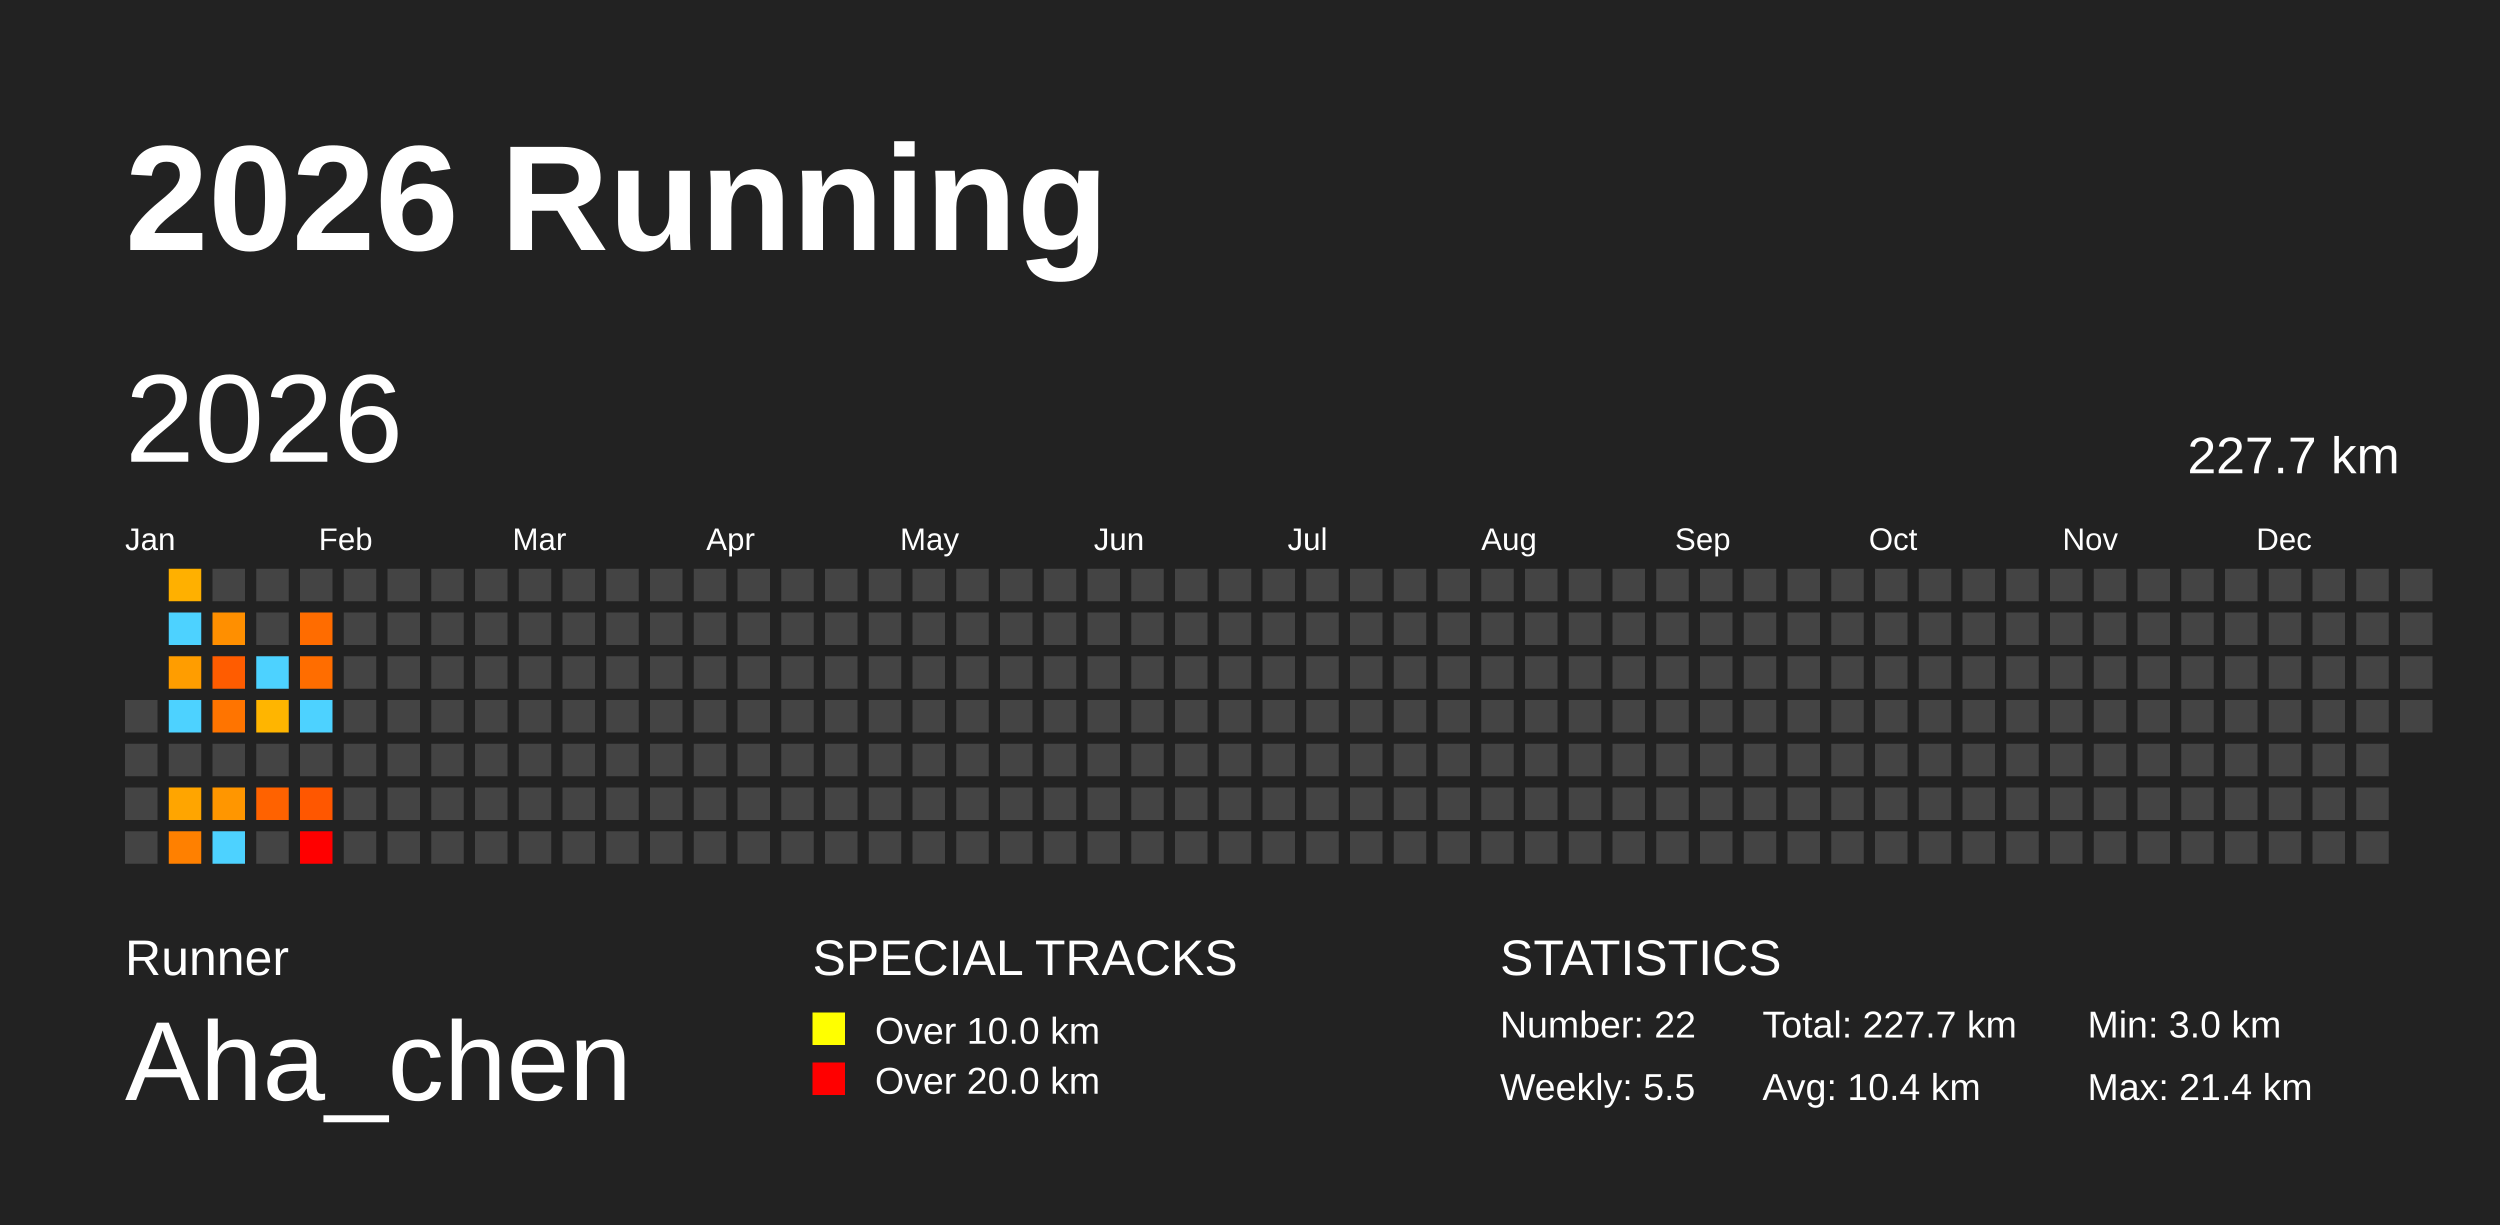
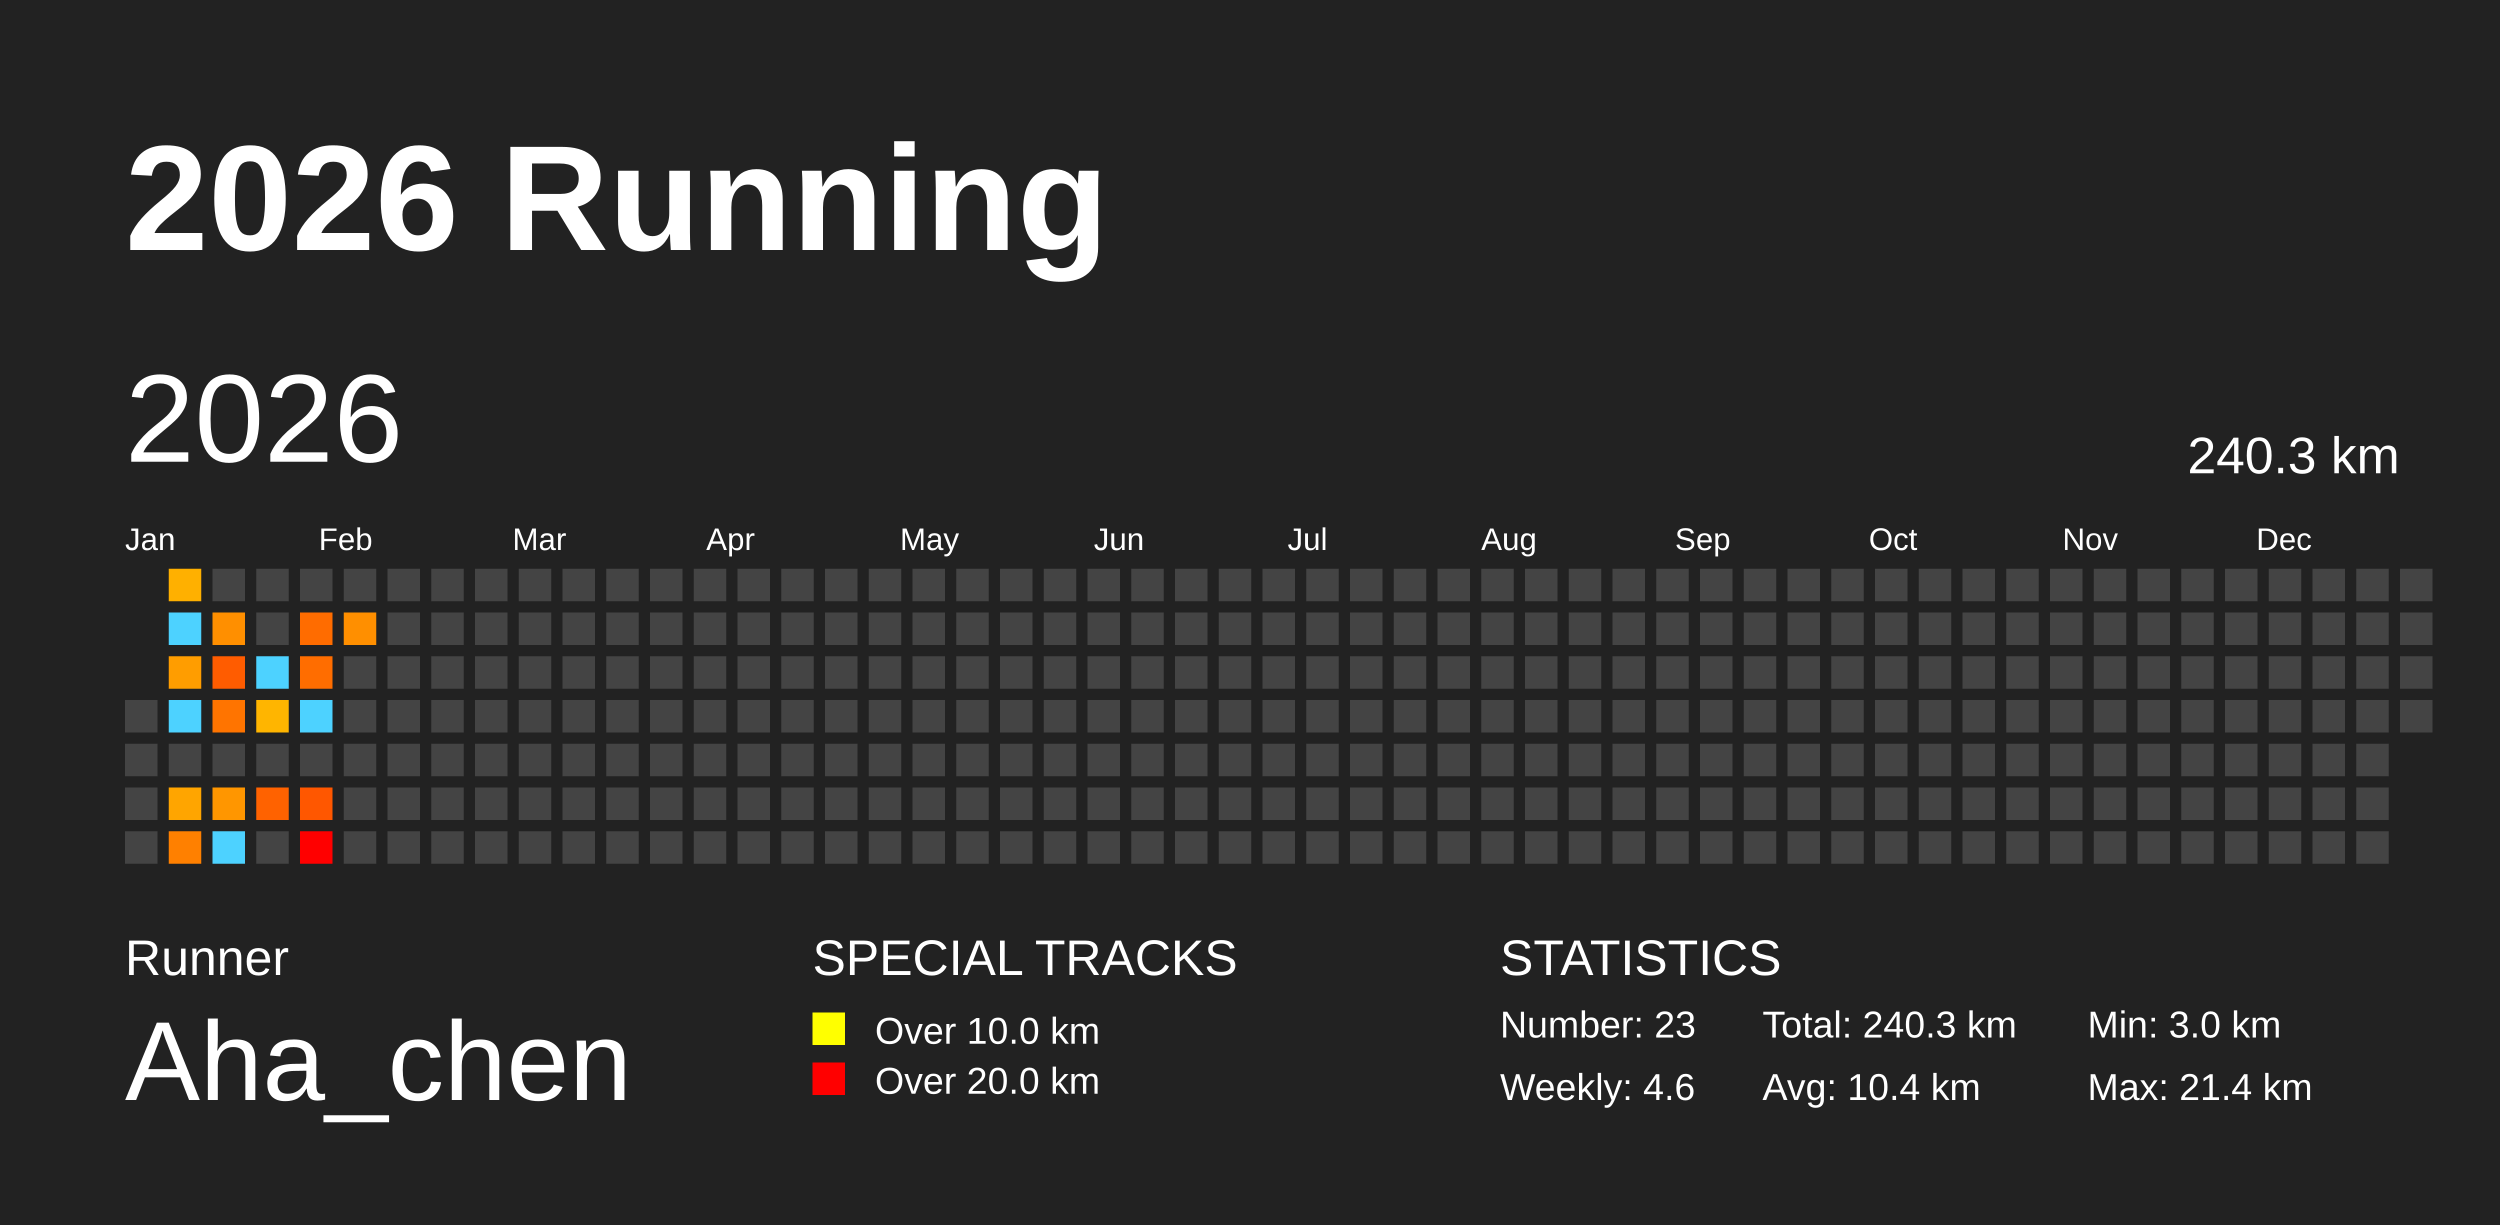
<svg xmlns="http://www.w3.org/2000/svg" baseProfile="full" height="98mm" version="1.1" viewBox="0,0,200,98" width="200mm">
  <defs />
  <rect fill="#222222" height="98" width="200" x="0" y="0" />
  <text fill="#FFFFFF" style="font-size:12px; font-family:Arial; font-weight:bold;" x="10" y="20">2026 Running</text>
  <text fill="#FFFFFF" style="font-size:4px; font-family:Arial" x="10" y="78">Runner</text>
  <text fill="#FFFFFF" style="font-size:9px; font-family:Arial" x="10" y="88">Aha_chen</text>
  <text fill="#FFFFFF" style="font-size:4px; font-family:Arial" x="65" y="78">SPECIAL TRACKS</text>
  <rect fill="yellow" height="2.6" width="2.6" x="65" y="81" />
  <text fill="#FFFFFF" style="font-size:3px; font-family:Arial" x="70" y="83.5">Over 10.0 km</text>
  <rect fill="red" height="2.6" width="2.6" x="65" y="85" />
  <text fill="#FFFFFF" style="font-size:3px; font-family:Arial" x="70" y="87.5">Over 20.0 km</text>
  <text fill="#FFFFFF" style="font-size:4px; font-family:Arial" x="120" y="78">STATISTICS</text>
-   <text fill="#FFFFFF" style="font-size:3px; font-family:Arial" x="120" y="83">Number: 22</text>
-   <text fill="#FFFFFF" style="font-size:3px; font-family:Arial" x="120" y="88">Weekly: 5.5</text>
-   <text fill="#FFFFFF" style="font-size:3px; font-family:Arial" x="141" y="83">Total: 227.7 km</text>
+   <text fill="#FFFFFF" style="font-size:3px; font-family:Arial" x="120" y="83">Number: 23</text>
+   <text fill="#FFFFFF" style="font-size:3px; font-family:Arial" x="120" y="88">Weekly: 4.6</text>
+   <text fill="#FFFFFF" style="font-size:3px; font-family:Arial" x="141" y="83">Total: 240.3 km</text>
  <text fill="#FFFFFF" style="font-size:3px; font-family:Arial" x="141" y="88">Avg: 10.4 km</text>
  <text fill="#FFFFFF" style="font-size:3px; font-family:Arial" x="167" y="83">Min: 3.0 km</text>
  <text fill="#FFFFFF" style="font-size:3px; font-family:Arial" x="167" y="88">Max: 21.4 km</text>
  <text dominant-baseline="hanging" fill="#FFFFFF" style="font-size:10.0px; font-family:Arial;" x="10" y="30">2026</text>
-   <text dominant-baseline="hanging" fill="#FFFFFF" style="font-size:4.125px; font-family:Arial;" x="175" y="35">227.7 km</text>
+   <text dominant-baseline="hanging" fill="#FFFFFF" style="font-size:4.125px; font-family:Arial;" x="175" y="35">240.3 km</text>
  <text fill="#FFFFFF" style="font-size:2.5px; font-family:Arial" x="10.0" y="44">Jan</text>
  <text fill="#FFFFFF" style="font-size:2.5px; font-family:Arial" x="25.5" y="44">Feb</text>
  <text fill="#FFFFFF" style="font-size:2.5px; font-family:Arial" x="41.0" y="44">Mar</text>
  <text fill="#FFFFFF" style="font-size:2.5px; font-family:Arial" x="56.5" y="44">Apr</text>
  <text fill="#FFFFFF" style="font-size:2.5px; font-family:Arial" x="72.0" y="44">May</text>
  <text fill="#FFFFFF" style="font-size:2.5px; font-family:Arial" x="87.5" y="44">Jun</text>
  <text fill="#FFFFFF" style="font-size:2.5px; font-family:Arial" x="103.0" y="44">Jul</text>
  <text fill="#FFFFFF" style="font-size:2.5px; font-family:Arial" x="118.5" y="44">Aug</text>
  <text fill="#FFFFFF" style="font-size:2.5px; font-family:Arial" x="134.0" y="44">Sep</text>
  <text fill="#FFFFFF" style="font-size:2.5px; font-family:Arial" x="149.5" y="44">Oct</text>
  <text fill="#FFFFFF" style="font-size:2.5px; font-family:Arial" x="165.0" y="44">Nov</text>
  <text fill="#FFFFFF" style="font-size:2.5px; font-family:Arial" x="180.5" y="44">Dec</text>
  <rect fill="#444444" height="2.6" width="2.6" x="10.0" y="56.0" />
  <rect fill="#444444" height="2.6" width="2.6" x="10.0" y="59.5" />
  <rect fill="#444444" height="2.6" width="2.6" x="10.0" y="63.0" />
  <rect fill="#444444" height="2.6" width="2.6" x="10.0" y="66.5" />
  <rect fill="#ffb000" height="2.6" width="2.6" x="13.5" y="45.5" />
  <rect fill="#4dd2ff" height="2.6" width="2.6" x="13.5" y="49.0" />
  <rect fill="#ff9d00" height="2.6" width="2.6" x="13.5" y="52.5" />
  <rect fill="#4dd2ff" height="2.6" width="2.6" x="13.5" y="56.0" />
  <rect fill="#444444" height="2.6" width="2.6" x="13.5" y="59.5" />
  <rect fill="#ffa500" height="2.6" width="2.6" x="13.5" y="63.0" />
  <rect fill="#ff8000" height="2.6" width="2.6" x="13.5" y="66.5" />
  <rect fill="#444444" height="2.6" width="2.6" x="17.0" y="45.5" />
  <rect fill="#ff8f00" height="2.6" width="2.6" x="17.0" y="49.0" />
  <rect fill="#ff5c00" height="2.6" width="2.6" x="17.0" y="52.5" />
  <rect fill="#ff7400" height="2.6" width="2.6" x="17.0" y="56.0" />
  <rect fill="#444444" height="2.6" width="2.6" x="17.0" y="59.5" />
  <rect fill="#ff9600" height="2.6" width="2.6" x="17.0" y="63.0" />
  <rect fill="#4dd2ff" height="2.6" width="2.6" x="17.0" y="66.5" />
  <rect fill="#444444" height="2.6" width="2.6" x="20.5" y="45.5" />
  <rect fill="#444444" height="2.6" width="2.6" x="20.5" y="49.0" />
  <rect fill="#4dd2ff" height="2.6" width="2.6" x="20.5" y="52.5" />
  <rect fill="#ffb500" height="2.6" width="2.6" x="20.5" y="56.0" />
  <rect fill="#444444" height="2.6" width="2.6" x="20.5" y="59.5" />
  <rect fill="#ff6200" height="2.6" width="2.6" x="20.5" y="63.0" />
  <rect fill="#444444" height="2.6" width="2.6" x="20.5" y="66.5" />
  <rect fill="#444444" height="2.6" width="2.6" x="24.0" y="45.5" />
  <rect fill="#ff6c00" height="2.6" width="2.6" x="24.0" y="49.0" />
  <rect fill="#ff6d00" height="2.6" width="2.6" x="24.0" y="52.5" />
  <rect fill="#4dd2ff" height="2.6" width="2.6" x="24.0" y="56.0" />
  <rect fill="#444444" height="2.6" width="2.6" x="24.0" y="59.5" />
  <rect fill="#ff5700" height="2.6" width="2.6" x="24.0" y="63.0" />
  <rect fill="red" height="2.6" width="2.6" x="24.0" y="66.5" />
  <rect fill="#444444" height="2.6" width="2.6" x="27.5" y="45.5" />
-   <rect fill="#444444" height="2.6" width="2.6" x="27.5" y="49.0" />
+   <rect fill="#ff8f00" height="2.6" width="2.6" x="27.5" y="49.0" />
  <rect fill="#444444" height="2.6" width="2.6" x="27.5" y="52.5" />
  <rect fill="#444444" height="2.6" width="2.6" x="27.5" y="56.0" />
  <rect fill="#444444" height="2.6" width="2.6" x="27.5" y="59.5" />
  <rect fill="#444444" height="2.6" width="2.6" x="27.5" y="63.0" />
  <rect fill="#444444" height="2.6" width="2.6" x="27.5" y="66.5" />
  <rect fill="#444444" height="2.6" width="2.6" x="31.0" y="45.5" />
  <rect fill="#444444" height="2.6" width="2.6" x="31.0" y="49.0" />
  <rect fill="#444444" height="2.6" width="2.6" x="31.0" y="52.5" />
  <rect fill="#444444" height="2.6" width="2.6" x="31.0" y="56.0" />
  <rect fill="#444444" height="2.6" width="2.6" x="31.0" y="59.5" />
  <rect fill="#444444" height="2.6" width="2.6" x="31.0" y="63.0" />
  <rect fill="#444444" height="2.6" width="2.6" x="31.0" y="66.5" />
  <rect fill="#444444" height="2.6" width="2.6" x="34.5" y="45.5" />
  <rect fill="#444444" height="2.6" width="2.6" x="34.5" y="49.0" />
  <rect fill="#444444" height="2.6" width="2.6" x="34.5" y="52.5" />
  <rect fill="#444444" height="2.6" width="2.6" x="34.5" y="56.0" />
  <rect fill="#444444" height="2.6" width="2.6" x="34.5" y="59.5" />
  <rect fill="#444444" height="2.6" width="2.6" x="34.5" y="63.0" />
  <rect fill="#444444" height="2.6" width="2.6" x="34.5" y="66.5" />
  <rect fill="#444444" height="2.6" width="2.6" x="38.0" y="45.5" />
  <rect fill="#444444" height="2.6" width="2.6" x="38.0" y="49.0" />
  <rect fill="#444444" height="2.6" width="2.6" x="38.0" y="52.5" />
  <rect fill="#444444" height="2.6" width="2.6" x="38.0" y="56.0" />
  <rect fill="#444444" height="2.6" width="2.6" x="38.0" y="59.5" />
  <rect fill="#444444" height="2.6" width="2.6" x="38.0" y="63.0" />
  <rect fill="#444444" height="2.6" width="2.6" x="38.0" y="66.5" />
  <rect fill="#444444" height="2.6" width="2.6" x="41.5" y="45.5" />
  <rect fill="#444444" height="2.6" width="2.6" x="41.5" y="49.0" />
  <rect fill="#444444" height="2.6" width="2.6" x="41.5" y="52.5" />
  <rect fill="#444444" height="2.6" width="2.6" x="41.5" y="56.0" />
  <rect fill="#444444" height="2.6" width="2.6" x="41.5" y="59.5" />
  <rect fill="#444444" height="2.6" width="2.6" x="41.5" y="63.0" />
  <rect fill="#444444" height="2.6" width="2.6" x="41.5" y="66.5" />
  <rect fill="#444444" height="2.6" width="2.6" x="45.0" y="45.5" />
  <rect fill="#444444" height="2.6" width="2.6" x="45.0" y="49.0" />
  <rect fill="#444444" height="2.6" width="2.6" x="45.0" y="52.5" />
  <rect fill="#444444" height="2.6" width="2.6" x="45.0" y="56.0" />
  <rect fill="#444444" height="2.6" width="2.6" x="45.0" y="59.5" />
  <rect fill="#444444" height="2.6" width="2.6" x="45.0" y="63.0" />
  <rect fill="#444444" height="2.6" width="2.6" x="45.0" y="66.5" />
  <rect fill="#444444" height="2.6" width="2.6" x="48.5" y="45.5" />
  <rect fill="#444444" height="2.6" width="2.6" x="48.5" y="49.0" />
  <rect fill="#444444" height="2.6" width="2.6" x="48.5" y="52.5" />
  <rect fill="#444444" height="2.6" width="2.6" x="48.5" y="56.0" />
  <rect fill="#444444" height="2.6" width="2.6" x="48.5" y="59.5" />
  <rect fill="#444444" height="2.6" width="2.6" x="48.5" y="63.0" />
  <rect fill="#444444" height="2.6" width="2.6" x="48.5" y="66.5" />
  <rect fill="#444444" height="2.6" width="2.6" x="52.0" y="45.5" />
  <rect fill="#444444" height="2.6" width="2.6" x="52.0" y="49.0" />
  <rect fill="#444444" height="2.6" width="2.6" x="52.0" y="52.5" />
  <rect fill="#444444" height="2.6" width="2.6" x="52.0" y="56.0" />
  <rect fill="#444444" height="2.6" width="2.6" x="52.0" y="59.5" />
  <rect fill="#444444" height="2.6" width="2.6" x="52.0" y="63.0" />
  <rect fill="#444444" height="2.6" width="2.6" x="52.0" y="66.5" />
  <rect fill="#444444" height="2.6" width="2.6" x="55.5" y="45.5" />
  <rect fill="#444444" height="2.6" width="2.6" x="55.5" y="49.0" />
  <rect fill="#444444" height="2.6" width="2.6" x="55.5" y="52.5" />
  <rect fill="#444444" height="2.6" width="2.6" x="55.5" y="56.0" />
  <rect fill="#444444" height="2.6" width="2.6" x="55.5" y="59.5" />
  <rect fill="#444444" height="2.6" width="2.6" x="55.5" y="63.0" />
  <rect fill="#444444" height="2.6" width="2.6" x="55.5" y="66.5" />
  <rect fill="#444444" height="2.6" width="2.6" x="59.0" y="45.5" />
  <rect fill="#444444" height="2.6" width="2.6" x="59.0" y="49.0" />
  <rect fill="#444444" height="2.6" width="2.6" x="59.0" y="52.5" />
  <rect fill="#444444" height="2.6" width="2.6" x="59.0" y="56.0" />
  <rect fill="#444444" height="2.6" width="2.6" x="59.0" y="59.5" />
  <rect fill="#444444" height="2.6" width="2.6" x="59.0" y="63.0" />
  <rect fill="#444444" height="2.6" width="2.6" x="59.0" y="66.5" />
  <rect fill="#444444" height="2.6" width="2.6" x="62.5" y="45.5" />
  <rect fill="#444444" height="2.6" width="2.6" x="62.5" y="49.0" />
  <rect fill="#444444" height="2.6" width="2.6" x="62.5" y="52.5" />
  <rect fill="#444444" height="2.6" width="2.6" x="62.5" y="56.0" />
  <rect fill="#444444" height="2.6" width="2.6" x="62.5" y="59.5" />
  <rect fill="#444444" height="2.6" width="2.6" x="62.5" y="63.0" />
  <rect fill="#444444" height="2.6" width="2.6" x="62.5" y="66.5" />
  <rect fill="#444444" height="2.6" width="2.6" x="66.0" y="45.5" />
  <rect fill="#444444" height="2.6" width="2.6" x="66.0" y="49.0" />
  <rect fill="#444444" height="2.6" width="2.6" x="66.0" y="52.5" />
  <rect fill="#444444" height="2.6" width="2.6" x="66.0" y="56.0" />
  <rect fill="#444444" height="2.6" width="2.6" x="66.0" y="59.5" />
  <rect fill="#444444" height="2.6" width="2.6" x="66.0" y="63.0" />
  <rect fill="#444444" height="2.6" width="2.6" x="66.0" y="66.5" />
  <rect fill="#444444" height="2.6" width="2.6" x="69.5" y="45.5" />
  <rect fill="#444444" height="2.6" width="2.6" x="69.5" y="49.0" />
  <rect fill="#444444" height="2.6" width="2.6" x="69.5" y="52.5" />
  <rect fill="#444444" height="2.6" width="2.6" x="69.5" y="56.0" />
  <rect fill="#444444" height="2.6" width="2.6" x="69.5" y="59.5" />
  <rect fill="#444444" height="2.6" width="2.6" x="69.5" y="63.0" />
  <rect fill="#444444" height="2.6" width="2.6" x="69.5" y="66.5" />
  <rect fill="#444444" height="2.6" width="2.6" x="73.0" y="45.5" />
  <rect fill="#444444" height="2.6" width="2.6" x="73.0" y="49.0" />
  <rect fill="#444444" height="2.6" width="2.6" x="73.0" y="52.5" />
  <rect fill="#444444" height="2.6" width="2.6" x="73.0" y="56.0" />
  <rect fill="#444444" height="2.6" width="2.6" x="73.0" y="59.5" />
  <rect fill="#444444" height="2.6" width="2.6" x="73.0" y="63.0" />
  <rect fill="#444444" height="2.6" width="2.6" x="73.0" y="66.5" />
  <rect fill="#444444" height="2.6" width="2.6" x="76.5" y="45.5" />
  <rect fill="#444444" height="2.6" width="2.6" x="76.5" y="49.0" />
  <rect fill="#444444" height="2.6" width="2.6" x="76.5" y="52.5" />
  <rect fill="#444444" height="2.6" width="2.6" x="76.5" y="56.0" />
  <rect fill="#444444" height="2.6" width="2.6" x="76.5" y="59.5" />
  <rect fill="#444444" height="2.6" width="2.6" x="76.5" y="63.0" />
  <rect fill="#444444" height="2.6" width="2.6" x="76.5" y="66.5" />
  <rect fill="#444444" height="2.6" width="2.6" x="80.0" y="45.5" />
  <rect fill="#444444" height="2.6" width="2.6" x="80.0" y="49.0" />
  <rect fill="#444444" height="2.6" width="2.6" x="80.0" y="52.5" />
  <rect fill="#444444" height="2.6" width="2.6" x="80.0" y="56.0" />
  <rect fill="#444444" height="2.6" width="2.6" x="80.0" y="59.5" />
  <rect fill="#444444" height="2.6" width="2.6" x="80.0" y="63.0" />
  <rect fill="#444444" height="2.6" width="2.6" x="80.0" y="66.5" />
  <rect fill="#444444" height="2.6" width="2.6" x="83.5" y="45.5" />
  <rect fill="#444444" height="2.6" width="2.6" x="83.5" y="49.0" />
  <rect fill="#444444" height="2.6" width="2.6" x="83.5" y="52.5" />
  <rect fill="#444444" height="2.6" width="2.6" x="83.5" y="56.0" />
  <rect fill="#444444" height="2.6" width="2.6" x="83.5" y="59.5" />
  <rect fill="#444444" height="2.6" width="2.6" x="83.5" y="63.0" />
  <rect fill="#444444" height="2.6" width="2.6" x="83.5" y="66.5" />
  <rect fill="#444444" height="2.6" width="2.6" x="87.0" y="45.5" />
  <rect fill="#444444" height="2.6" width="2.6" x="87.0" y="49.0" />
  <rect fill="#444444" height="2.6" width="2.6" x="87.0" y="52.5" />
  <rect fill="#444444" height="2.6" width="2.6" x="87.0" y="56.0" />
  <rect fill="#444444" height="2.6" width="2.6" x="87.0" y="59.5" />
  <rect fill="#444444" height="2.6" width="2.6" x="87.0" y="63.0" />
  <rect fill="#444444" height="2.6" width="2.6" x="87.0" y="66.5" />
  <rect fill="#444444" height="2.6" width="2.6" x="90.5" y="45.5" />
  <rect fill="#444444" height="2.6" width="2.6" x="90.5" y="49.0" />
  <rect fill="#444444" height="2.6" width="2.6" x="90.5" y="52.5" />
  <rect fill="#444444" height="2.6" width="2.6" x="90.5" y="56.0" />
  <rect fill="#444444" height="2.6" width="2.6" x="90.5" y="59.5" />
  <rect fill="#444444" height="2.6" width="2.6" x="90.5" y="63.0" />
  <rect fill="#444444" height="2.6" width="2.6" x="90.5" y="66.5" />
  <rect fill="#444444" height="2.6" width="2.6" x="94.0" y="45.5" />
  <rect fill="#444444" height="2.6" width="2.6" x="94.0" y="49.0" />
  <rect fill="#444444" height="2.6" width="2.6" x="94.0" y="52.5" />
  <rect fill="#444444" height="2.6" width="2.6" x="94.0" y="56.0" />
  <rect fill="#444444" height="2.6" width="2.6" x="94.0" y="59.5" />
  <rect fill="#444444" height="2.6" width="2.6" x="94.0" y="63.0" />
  <rect fill="#444444" height="2.6" width="2.6" x="94.0" y="66.5" />
  <rect fill="#444444" height="2.6" width="2.6" x="97.5" y="45.5" />
  <rect fill="#444444" height="2.6" width="2.6" x="97.5" y="49.0" />
  <rect fill="#444444" height="2.6" width="2.6" x="97.5" y="52.5" />
  <rect fill="#444444" height="2.6" width="2.6" x="97.5" y="56.0" />
  <rect fill="#444444" height="2.6" width="2.6" x="97.5" y="59.5" />
  <rect fill="#444444" height="2.6" width="2.6" x="97.5" y="63.0" />
  <rect fill="#444444" height="2.6" width="2.6" x="97.5" y="66.5" />
  <rect fill="#444444" height="2.6" width="2.6" x="101.0" y="45.5" />
  <rect fill="#444444" height="2.6" width="2.6" x="101.0" y="49.0" />
  <rect fill="#444444" height="2.6" width="2.6" x="101.0" y="52.5" />
  <rect fill="#444444" height="2.6" width="2.6" x="101.0" y="56.0" />
  <rect fill="#444444" height="2.6" width="2.6" x="101.0" y="59.5" />
  <rect fill="#444444" height="2.6" width="2.6" x="101.0" y="63.0" />
  <rect fill="#444444" height="2.6" width="2.6" x="101.0" y="66.5" />
  <rect fill="#444444" height="2.6" width="2.6" x="104.5" y="45.5" />
  <rect fill="#444444" height="2.6" width="2.6" x="104.5" y="49.0" />
  <rect fill="#444444" height="2.6" width="2.6" x="104.5" y="52.5" />
  <rect fill="#444444" height="2.6" width="2.6" x="104.5" y="56.0" />
  <rect fill="#444444" height="2.6" width="2.6" x="104.5" y="59.5" />
  <rect fill="#444444" height="2.6" width="2.6" x="104.5" y="63.0" />
  <rect fill="#444444" height="2.6" width="2.6" x="104.5" y="66.5" />
  <rect fill="#444444" height="2.6" width="2.6" x="108.0" y="45.5" />
  <rect fill="#444444" height="2.6" width="2.6" x="108.0" y="49.0" />
  <rect fill="#444444" height="2.6" width="2.6" x="108.0" y="52.5" />
  <rect fill="#444444" height="2.6" width="2.6" x="108.0" y="56.0" />
  <rect fill="#444444" height="2.6" width="2.6" x="108.0" y="59.5" />
  <rect fill="#444444" height="2.6" width="2.6" x="108.0" y="63.0" />
  <rect fill="#444444" height="2.6" width="2.6" x="108.0" y="66.5" />
  <rect fill="#444444" height="2.6" width="2.6" x="111.5" y="45.5" />
  <rect fill="#444444" height="2.6" width="2.6" x="111.5" y="49.0" />
  <rect fill="#444444" height="2.6" width="2.6" x="111.5" y="52.5" />
  <rect fill="#444444" height="2.6" width="2.6" x="111.5" y="56.0" />
  <rect fill="#444444" height="2.6" width="2.6" x="111.5" y="59.5" />
  <rect fill="#444444" height="2.6" width="2.6" x="111.5" y="63.0" />
  <rect fill="#444444" height="2.6" width="2.6" x="111.5" y="66.5" />
  <rect fill="#444444" height="2.6" width="2.6" x="115.0" y="45.5" />
  <rect fill="#444444" height="2.6" width="2.6" x="115.0" y="49.0" />
  <rect fill="#444444" height="2.6" width="2.6" x="115.0" y="52.5" />
  <rect fill="#444444" height="2.6" width="2.6" x="115.0" y="56.0" />
  <rect fill="#444444" height="2.6" width="2.6" x="115.0" y="59.5" />
  <rect fill="#444444" height="2.6" width="2.6" x="115.0" y="63.0" />
  <rect fill="#444444" height="2.6" width="2.6" x="115.0" y="66.5" />
  <rect fill="#444444" height="2.6" width="2.6" x="118.5" y="45.5" />
  <rect fill="#444444" height="2.6" width="2.6" x="118.5" y="49.0" />
  <rect fill="#444444" height="2.6" width="2.6" x="118.5" y="52.5" />
  <rect fill="#444444" height="2.6" width="2.6" x="118.5" y="56.0" />
  <rect fill="#444444" height="2.6" width="2.6" x="118.5" y="59.5" />
  <rect fill="#444444" height="2.6" width="2.6" x="118.5" y="63.0" />
  <rect fill="#444444" height="2.6" width="2.6" x="118.5" y="66.5" />
  <rect fill="#444444" height="2.6" width="2.6" x="122.0" y="45.5" />
  <rect fill="#444444" height="2.6" width="2.6" x="122.0" y="49.0" />
  <rect fill="#444444" height="2.6" width="2.6" x="122.0" y="52.5" />
  <rect fill="#444444" height="2.6" width="2.6" x="122.0" y="56.0" />
  <rect fill="#444444" height="2.6" width="2.6" x="122.0" y="59.5" />
  <rect fill="#444444" height="2.6" width="2.6" x="122.0" y="63.0" />
  <rect fill="#444444" height="2.6" width="2.6" x="122.0" y="66.5" />
  <rect fill="#444444" height="2.6" width="2.6" x="125.5" y="45.5" />
  <rect fill="#444444" height="2.6" width="2.6" x="125.5" y="49.0" />
  <rect fill="#444444" height="2.6" width="2.6" x="125.5" y="52.5" />
  <rect fill="#444444" height="2.6" width="2.6" x="125.5" y="56.0" />
  <rect fill="#444444" height="2.6" width="2.6" x="125.5" y="59.5" />
  <rect fill="#444444" height="2.6" width="2.6" x="125.5" y="63.0" />
  <rect fill="#444444" height="2.6" width="2.6" x="125.5" y="66.5" />
  <rect fill="#444444" height="2.6" width="2.6" x="129.0" y="45.5" />
  <rect fill="#444444" height="2.6" width="2.6" x="129.0" y="49.0" />
  <rect fill="#444444" height="2.6" width="2.6" x="129.0" y="52.5" />
  <rect fill="#444444" height="2.6" width="2.6" x="129.0" y="56.0" />
  <rect fill="#444444" height="2.6" width="2.6" x="129.0" y="59.5" />
  <rect fill="#444444" height="2.6" width="2.6" x="129.0" y="63.0" />
  <rect fill="#444444" height="2.6" width="2.6" x="129.0" y="66.5" />
  <rect fill="#444444" height="2.6" width="2.6" x="132.5" y="45.5" />
  <rect fill="#444444" height="2.6" width="2.6" x="132.5" y="49.0" />
  <rect fill="#444444" height="2.6" width="2.6" x="132.5" y="52.5" />
  <rect fill="#444444" height="2.6" width="2.6" x="132.5" y="56.0" />
  <rect fill="#444444" height="2.6" width="2.6" x="132.5" y="59.5" />
  <rect fill="#444444" height="2.6" width="2.6" x="132.5" y="63.0" />
  <rect fill="#444444" height="2.6" width="2.6" x="132.5" y="66.5" />
  <rect fill="#444444" height="2.6" width="2.6" x="136.0" y="45.5" />
  <rect fill="#444444" height="2.6" width="2.6" x="136.0" y="49.0" />
  <rect fill="#444444" height="2.6" width="2.6" x="136.0" y="52.5" />
  <rect fill="#444444" height="2.6" width="2.6" x="136.0" y="56.0" />
  <rect fill="#444444" height="2.6" width="2.6" x="136.0" y="59.5" />
  <rect fill="#444444" height="2.6" width="2.6" x="136.0" y="63.0" />
  <rect fill="#444444" height="2.6" width="2.6" x="136.0" y="66.5" />
  <rect fill="#444444" height="2.6" width="2.6" x="139.5" y="45.5" />
  <rect fill="#444444" height="2.6" width="2.6" x="139.5" y="49.0" />
  <rect fill="#444444" height="2.6" width="2.6" x="139.5" y="52.5" />
  <rect fill="#444444" height="2.6" width="2.6" x="139.5" y="56.0" />
  <rect fill="#444444" height="2.6" width="2.6" x="139.5" y="59.5" />
  <rect fill="#444444" height="2.6" width="2.6" x="139.5" y="63.0" />
  <rect fill="#444444" height="2.6" width="2.6" x="139.5" y="66.5" />
  <rect fill="#444444" height="2.6" width="2.6" x="143.0" y="45.5" />
  <rect fill="#444444" height="2.6" width="2.6" x="143.0" y="49.0" />
  <rect fill="#444444" height="2.6" width="2.6" x="143.0" y="52.5" />
  <rect fill="#444444" height="2.6" width="2.6" x="143.0" y="56.0" />
  <rect fill="#444444" height="2.6" width="2.6" x="143.0" y="59.5" />
  <rect fill="#444444" height="2.6" width="2.6" x="143.0" y="63.0" />
  <rect fill="#444444" height="2.6" width="2.6" x="143.0" y="66.5" />
  <rect fill="#444444" height="2.6" width="2.6" x="146.5" y="45.5" />
  <rect fill="#444444" height="2.6" width="2.6" x="146.5" y="49.0" />
  <rect fill="#444444" height="2.6" width="2.6" x="146.5" y="52.5" />
  <rect fill="#444444" height="2.6" width="2.6" x="146.5" y="56.0" />
  <rect fill="#444444" height="2.6" width="2.6" x="146.5" y="59.5" />
  <rect fill="#444444" height="2.6" width="2.6" x="146.5" y="63.0" />
  <rect fill="#444444" height="2.6" width="2.6" x="146.5" y="66.5" />
  <rect fill="#444444" height="2.6" width="2.6" x="150.0" y="45.5" />
  <rect fill="#444444" height="2.6" width="2.6" x="150.0" y="49.0" />
  <rect fill="#444444" height="2.6" width="2.6" x="150.0" y="52.5" />
  <rect fill="#444444" height="2.6" width="2.6" x="150.0" y="56.0" />
  <rect fill="#444444" height="2.6" width="2.6" x="150.0" y="59.5" />
  <rect fill="#444444" height="2.6" width="2.6" x="150.0" y="63.0" />
  <rect fill="#444444" height="2.6" width="2.6" x="150.0" y="66.5" />
  <rect fill="#444444" height="2.6" width="2.6" x="153.5" y="45.5" />
  <rect fill="#444444" height="2.6" width="2.6" x="153.5" y="49.0" />
  <rect fill="#444444" height="2.6" width="2.6" x="153.5" y="52.5" />
  <rect fill="#444444" height="2.6" width="2.6" x="153.5" y="56.0" />
  <rect fill="#444444" height="2.6" width="2.6" x="153.5" y="59.5" />
  <rect fill="#444444" height="2.6" width="2.6" x="153.5" y="63.0" />
  <rect fill="#444444" height="2.6" width="2.6" x="153.5" y="66.5" />
  <rect fill="#444444" height="2.6" width="2.6" x="157.0" y="45.5" />
  <rect fill="#444444" height="2.6" width="2.6" x="157.0" y="49.0" />
  <rect fill="#444444" height="2.6" width="2.6" x="157.0" y="52.5" />
  <rect fill="#444444" height="2.6" width="2.6" x="157.0" y="56.0" />
  <rect fill="#444444" height="2.6" width="2.6" x="157.0" y="59.5" />
  <rect fill="#444444" height="2.6" width="2.6" x="157.0" y="63.0" />
  <rect fill="#444444" height="2.6" width="2.6" x="157.0" y="66.5" />
  <rect fill="#444444" height="2.6" width="2.6" x="160.5" y="45.5" />
  <rect fill="#444444" height="2.6" width="2.6" x="160.5" y="49.0" />
  <rect fill="#444444" height="2.6" width="2.6" x="160.5" y="52.5" />
  <rect fill="#444444" height="2.6" width="2.6" x="160.5" y="56.0" />
  <rect fill="#444444" height="2.6" width="2.6" x="160.5" y="59.5" />
  <rect fill="#444444" height="2.6" width="2.6" x="160.5" y="63.0" />
  <rect fill="#444444" height="2.6" width="2.6" x="160.5" y="66.5" />
  <rect fill="#444444" height="2.6" width="2.6" x="164.0" y="45.5" />
  <rect fill="#444444" height="2.6" width="2.6" x="164.0" y="49.0" />
  <rect fill="#444444" height="2.6" width="2.6" x="164.0" y="52.5" />
  <rect fill="#444444" height="2.6" width="2.6" x="164.0" y="56.0" />
  <rect fill="#444444" height="2.6" width="2.6" x="164.0" y="59.5" />
  <rect fill="#444444" height="2.6" width="2.6" x="164.0" y="63.0" />
  <rect fill="#444444" height="2.6" width="2.6" x="164.0" y="66.5" />
  <rect fill="#444444" height="2.6" width="2.6" x="167.5" y="45.5" />
  <rect fill="#444444" height="2.6" width="2.6" x="167.5" y="49.0" />
  <rect fill="#444444" height="2.6" width="2.6" x="167.5" y="52.5" />
  <rect fill="#444444" height="2.6" width="2.6" x="167.5" y="56.0" />
  <rect fill="#444444" height="2.6" width="2.6" x="167.5" y="59.5" />
  <rect fill="#444444" height="2.6" width="2.6" x="167.5" y="63.0" />
  <rect fill="#444444" height="2.6" width="2.6" x="167.5" y="66.5" />
  <rect fill="#444444" height="2.6" width="2.6" x="171.0" y="45.5" />
  <rect fill="#444444" height="2.6" width="2.6" x="171.0" y="49.0" />
  <rect fill="#444444" height="2.6" width="2.6" x="171.0" y="52.5" />
  <rect fill="#444444" height="2.6" width="2.6" x="171.0" y="56.0" />
  <rect fill="#444444" height="2.6" width="2.6" x="171.0" y="59.5" />
  <rect fill="#444444" height="2.6" width="2.6" x="171.0" y="63.0" />
  <rect fill="#444444" height="2.6" width="2.6" x="171.0" y="66.5" />
  <rect fill="#444444" height="2.6" width="2.6" x="174.5" y="45.5" />
  <rect fill="#444444" height="2.6" width="2.6" x="174.5" y="49.0" />
  <rect fill="#444444" height="2.6" width="2.6" x="174.5" y="52.5" />
  <rect fill="#444444" height="2.6" width="2.6" x="174.5" y="56.0" />
  <rect fill="#444444" height="2.6" width="2.6" x="174.5" y="59.5" />
  <rect fill="#444444" height="2.6" width="2.6" x="174.5" y="63.0" />
  <rect fill="#444444" height="2.6" width="2.6" x="174.5" y="66.5" />
  <rect fill="#444444" height="2.6" width="2.6" x="178.0" y="45.5" />
  <rect fill="#444444" height="2.6" width="2.6" x="178.0" y="49.0" />
  <rect fill="#444444" height="2.6" width="2.6" x="178.0" y="52.5" />
  <rect fill="#444444" height="2.6" width="2.6" x="178.0" y="56.0" />
  <rect fill="#444444" height="2.6" width="2.6" x="178.0" y="59.5" />
  <rect fill="#444444" height="2.6" width="2.6" x="178.0" y="63.0" />
  <rect fill="#444444" height="2.6" width="2.6" x="178.0" y="66.5" />
  <rect fill="#444444" height="2.6" width="2.6" x="181.5" y="45.5" />
  <rect fill="#444444" height="2.6" width="2.6" x="181.5" y="49.0" />
  <rect fill="#444444" height="2.6" width="2.6" x="181.5" y="52.5" />
  <rect fill="#444444" height="2.6" width="2.6" x="181.5" y="56.0" />
  <rect fill="#444444" height="2.6" width="2.6" x="181.5" y="59.5" />
  <rect fill="#444444" height="2.6" width="2.6" x="181.5" y="63.0" />
  <rect fill="#444444" height="2.6" width="2.6" x="181.5" y="66.5" />
  <rect fill="#444444" height="2.6" width="2.6" x="185.0" y="45.5" />
  <rect fill="#444444" height="2.6" width="2.6" x="185.0" y="49.0" />
  <rect fill="#444444" height="2.6" width="2.6" x="185.0" y="52.5" />
  <rect fill="#444444" height="2.6" width="2.6" x="185.0" y="56.0" />
  <rect fill="#444444" height="2.6" width="2.6" x="185.0" y="59.5" />
  <rect fill="#444444" height="2.6" width="2.6" x="185.0" y="63.0" />
  <rect fill="#444444" height="2.6" width="2.6" x="185.0" y="66.5" />
  <rect fill="#444444" height="2.6" width="2.6" x="188.5" y="45.5" />
  <rect fill="#444444" height="2.6" width="2.6" x="188.5" y="49.0" />
  <rect fill="#444444" height="2.6" width="2.6" x="188.5" y="52.5" />
  <rect fill="#444444" height="2.6" width="2.6" x="188.5" y="56.0" />
  <rect fill="#444444" height="2.6" width="2.6" x="188.5" y="59.5" />
  <rect fill="#444444" height="2.6" width="2.6" x="188.5" y="63.0" />
  <rect fill="#444444" height="2.6" width="2.6" x="188.5" y="66.5" />
  <rect fill="#444444" height="2.6" width="2.6" x="192.0" y="45.5" />
  <rect fill="#444444" height="2.6" width="2.6" x="192.0" y="49.0" />
  <rect fill="#444444" height="2.6" width="2.6" x="192.0" y="52.5" />
  <rect fill="#444444" height="2.6" width="2.6" x="192.0" y="56.0" />
</svg>
